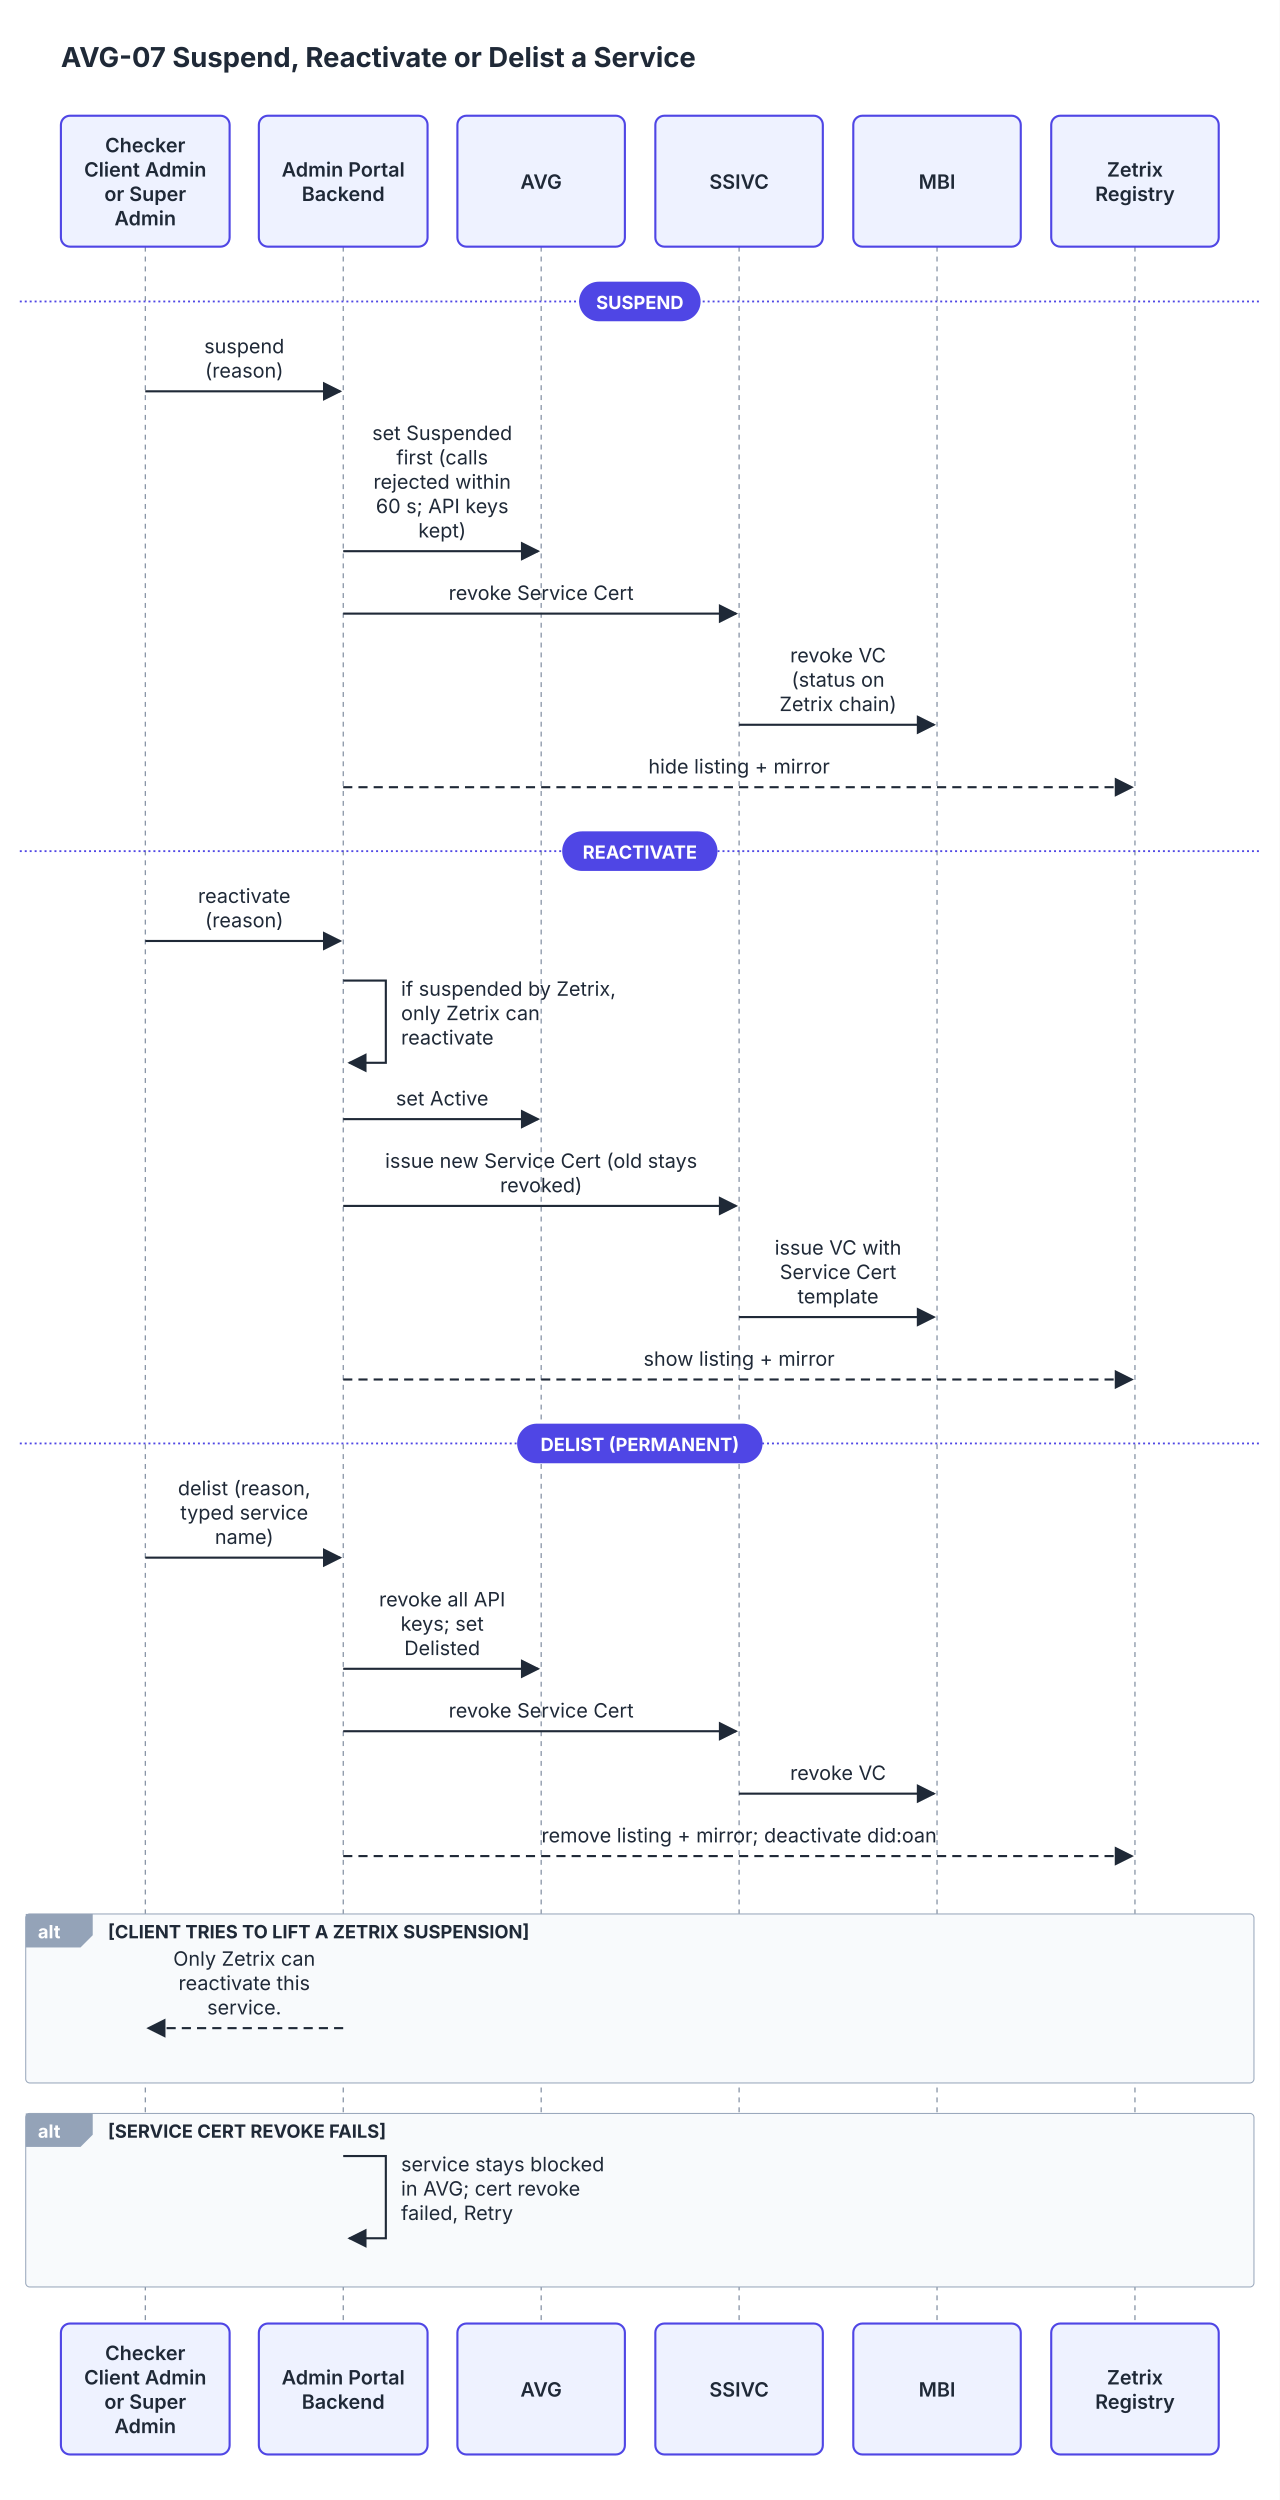
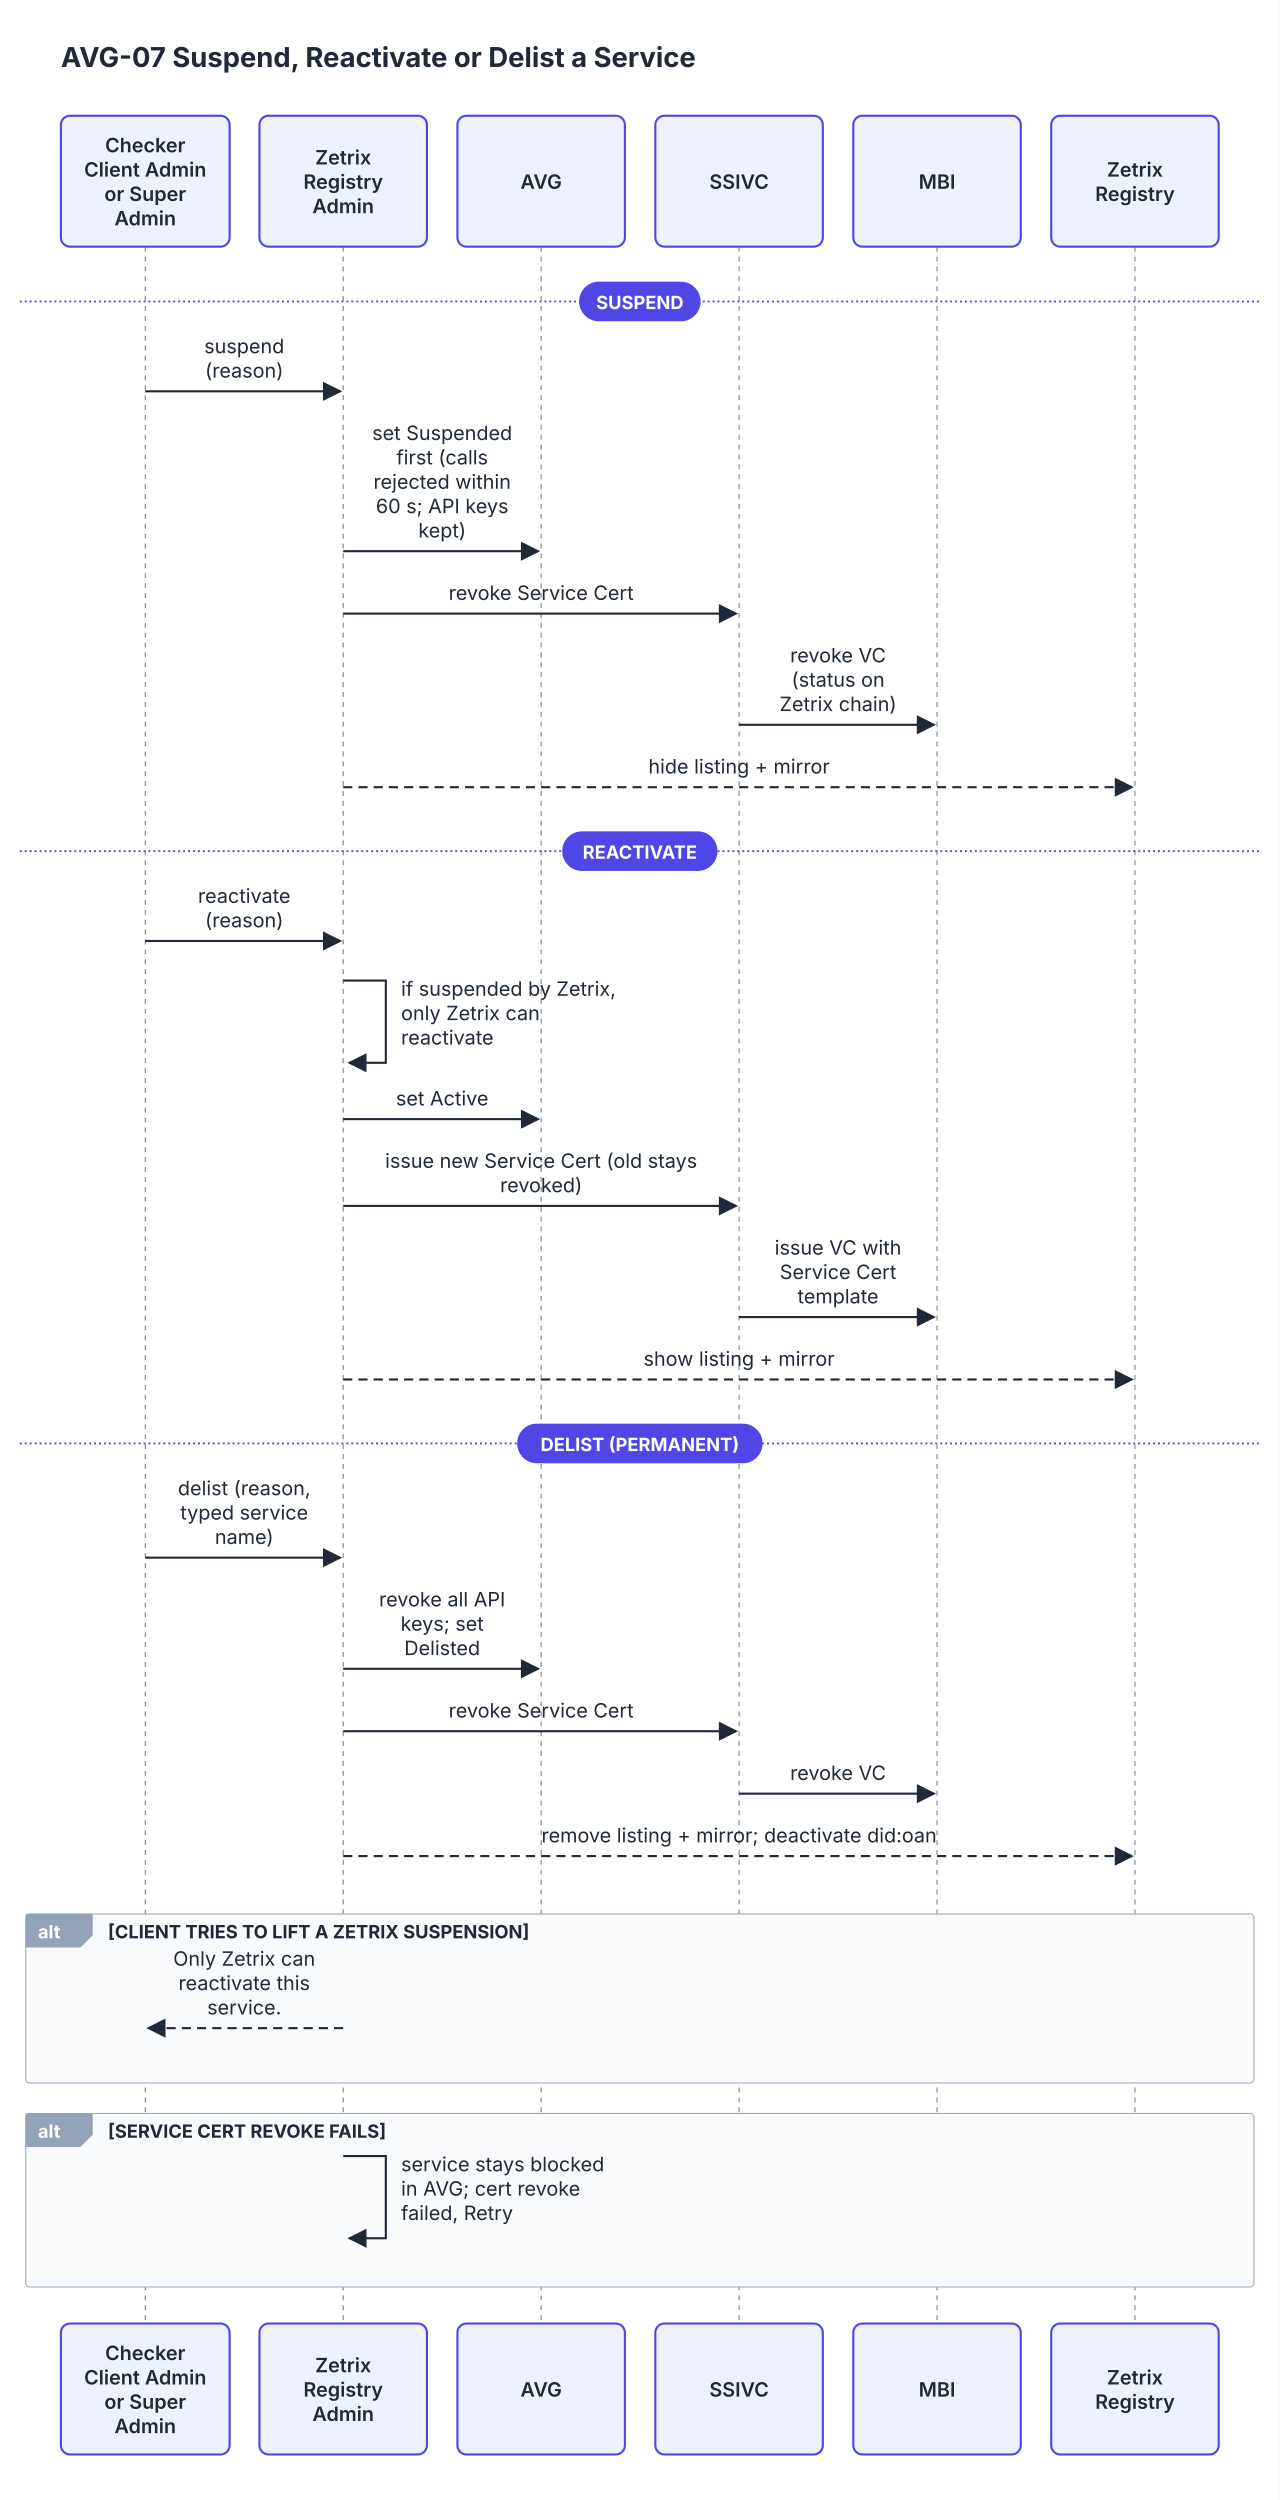
<svg xmlns="http://www.w3.org/2000/svg" width="1293" height="2526" viewBox="0 0 1293 2526" font-family="Inter, Segoe UI, Helvetica, Arial, sans-serif">
  <defs>
    <marker id="ah" viewBox="0 0 10 10" refX="9" refY="5" markerWidth="9" markerHeight="9" orient="auto-start-reverse">
      <path d="M0 0 L10 5 L0 10 z" fill="#1f2937" />
    </marker>
  </defs>
  <rect width="100%" height="100%" fill="#ffffff" />
  <line x1="146.769" y1="249.231" x2="146.769" y2="2347.692" stroke="#64748b" stroke-width="1" stroke-dasharray="5 5" />
  <line x1="346.769" y1="249.231" x2="346.769" y2="2347.692" stroke="#64748b" stroke-width="1" stroke-dasharray="5 5" />
  <line x1="546.769" y1="249.231" x2="546.769" y2="2347.692" stroke="#64748b" stroke-width="1" stroke-dasharray="5 5" />
  <line x1="746.769" y1="249.231" x2="746.769" y2="2347.692" stroke="#64748b" stroke-width="1" stroke-dasharray="5 5" />
  <line x1="946.769" y1="249.231" x2="946.769" y2="2347.692" stroke="#64748b" stroke-width="1" stroke-dasharray="5 5" />
  <line x1="1146.769" y1="249.231" x2="1146.769" y2="2347.692" stroke="#64748b" stroke-width="1" stroke-dasharray="5 5" />
  <rect x="26" y="2135.385" width="1241" height="175.385" rx="4" fill="#f8fafc" stroke="#94a3b8" stroke-width="1" />
  <rect x="26" y="1933.846" width="1241" height="170.769" rx="4" fill="#f8fafc" stroke="#94a3b8" stroke-width="1" />
  <line x1="20" y1="304.615" x2="1273" y2="304.615" stroke="#4f46e5" stroke-width="1.85" stroke-dasharray="2 3" />
  <rect x="585.115" y="284.615" width="122.769" height="40" rx="20" fill="#4f46e5" />
  <text x="646.5" y="312.308" font-size="18.462" font-weight="700" text-anchor="middle" fill="#ffffff">SUSPEND</text>
  <text x="246.769" y="356.923" font-size="20" text-anchor="middle" fill="#1f2937">suspend</text>
  <text x="246.769" y="381.538" font-size="20" text-anchor="middle" fill="#1f2937">(reason)</text>
  <line x1="146.769" y1="395.385" x2="343.769" y2="395.385" stroke="#1f2937" stroke-width="2.15" marker-end="url(#ah)" />
  <text x="446.769" y="444.615" font-size="20" text-anchor="middle" fill="#1f2937">set Suspended</text>
  <text x="446.769" y="469.231" font-size="20" text-anchor="middle" fill="#1f2937">first (calls</text>
  <text x="446.769" y="493.846" font-size="20" text-anchor="middle" fill="#1f2937">rejected within</text>
  <text x="446.769" y="518.462" font-size="20" text-anchor="middle" fill="#1f2937">60 s; API keys</text>
  <text x="446.769" y="543.077" font-size="20" text-anchor="middle" fill="#1f2937">kept)</text>
  <line x1="346.769" y1="556.923" x2="543.769" y2="556.923" stroke="#1f2937" stroke-width="2.15" marker-end="url(#ah)" />
  <text x="546.769" y="606.154" font-size="20" text-anchor="middle" fill="#1f2937">revoke Service Cert</text>
  <line x1="346.769" y1="620" x2="743.769" y2="620" stroke="#1f2937" stroke-width="2.15" marker-end="url(#ah)" />
  <text x="846.769" y="669.231" font-size="20" text-anchor="middle" fill="#1f2937">revoke VC</text>
  <text x="846.769" y="693.846" font-size="20" text-anchor="middle" fill="#1f2937">(status on</text>
  <text x="846.769" y="718.462" font-size="20" text-anchor="middle" fill="#1f2937">Zetrix chain)</text>
  <line x1="746.769" y1="732.308" x2="943.769" y2="732.308" stroke="#1f2937" stroke-width="2.15" marker-end="url(#ah)" />
  <text x="746.769" y="781.538" font-size="20" text-anchor="middle" fill="#1f2937">hide listing + mirror</text>
  <line x1="346.769" y1="795.385" x2="1143.769" y2="795.385" stroke="#1f2937" stroke-width="2.15" stroke-dasharray="9.231 6.154" marker-end="url(#ah)" />
  <line x1="20" y1="860" x2="1273" y2="860" stroke="#4f46e5" stroke-width="1.85" stroke-dasharray="2 3" />
  <rect x="568.038" y="840" width="156.923" height="40" rx="20" fill="#4f46e5" />
  <text x="646.5" y="867.692" font-size="18.462" font-weight="700" text-anchor="middle" fill="#ffffff">REACTIVATE</text>
  <text x="246.769" y="912.308" font-size="20" text-anchor="middle" fill="#1f2937">reactivate</text>
  <text x="246.769" y="936.923" font-size="20" text-anchor="middle" fill="#1f2937">(reason)</text>
  <line x1="146.769" y1="950.769" x2="343.769" y2="950.769" stroke="#1f2937" stroke-width="2.15" marker-end="url(#ah)" />
  <text x="405.231" y="1006.154" font-size="20" fill="#1f2937">if suspended by Zetrix,</text>
  <text x="405.231" y="1030.769" font-size="20" fill="#1f2937">only Zetrix can</text>
  <text x="405.231" y="1055.385" font-size="20" fill="#1f2937">reactivate</text>
  <path d="M346.769 990.769 h43.077 v83.077 h-36.923" fill="none" stroke="#1f2937" stroke-width="2.15" marker-end="url(#ah)" />
  <text x="446.769" y="1116.923" font-size="20" text-anchor="middle" fill="#1f2937">set Active</text>
  <line x1="346.769" y1="1130.769" x2="543.769" y2="1130.769" stroke="#1f2937" stroke-width="2.15" marker-end="url(#ah)" />
  <text x="546.769" y="1180" font-size="20" text-anchor="middle" fill="#1f2937">issue new Service Cert (old stays</text>
  <text x="546.769" y="1204.615" font-size="20" text-anchor="middle" fill="#1f2937">revoked)</text>
  <line x1="346.769" y1="1218.462" x2="743.769" y2="1218.462" stroke="#1f2937" stroke-width="2.15" marker-end="url(#ah)" />
  <text x="846.769" y="1267.692" font-size="20" text-anchor="middle" fill="#1f2937">issue VC with</text>
  <text x="846.769" y="1292.308" font-size="20" text-anchor="middle" fill="#1f2937">Service Cert</text>
  <text x="846.769" y="1316.923" font-size="20" text-anchor="middle" fill="#1f2937">template</text>
  <line x1="746.769" y1="1330.769" x2="943.769" y2="1330.769" stroke="#1f2937" stroke-width="2.15" marker-end="url(#ah)" />
  <text x="746.769" y="1380" font-size="20" text-anchor="middle" fill="#1f2937">show listing + mirror</text>
  <line x1="346.769" y1="1393.846" x2="1143.769" y2="1393.846" stroke="#1f2937" stroke-width="2.15" stroke-dasharray="9.231 6.154" marker-end="url(#ah)" />
  <line x1="20" y1="1458.462" x2="1273" y2="1458.462" stroke="#4f46e5" stroke-width="1.85" stroke-dasharray="2 3" />
  <rect x="522.5" y="1438.462" width="248" height="40" rx="20" fill="#4f46e5" />
  <text x="646.5" y="1466.154" font-size="18.462" font-weight="700" text-anchor="middle" fill="#ffffff">DELIST (PERMANENT)</text>
  <text x="246.769" y="1510.769" font-size="20" text-anchor="middle" fill="#1f2937">delist (reason,</text>
  <text x="246.769" y="1535.385" font-size="20" text-anchor="middle" fill="#1f2937">typed service</text>
  <text x="246.769" y="1560" font-size="20" text-anchor="middle" fill="#1f2937">name)</text>
  <line x1="146.769" y1="1573.846" x2="343.769" y2="1573.846" stroke="#1f2937" stroke-width="2.15" marker-end="url(#ah)" />
  <text x="446.769" y="1623.077" font-size="20" text-anchor="middle" fill="#1f2937">revoke all API</text>
  <text x="446.769" y="1647.692" font-size="20" text-anchor="middle" fill="#1f2937">keys; set</text>
  <text x="446.769" y="1672.308" font-size="20" text-anchor="middle" fill="#1f2937">Delisted</text>
  <line x1="346.769" y1="1686.154" x2="543.769" y2="1686.154" stroke="#1f2937" stroke-width="2.15" marker-end="url(#ah)" />
  <text x="546.769" y="1735.385" font-size="20" text-anchor="middle" fill="#1f2937">revoke Service Cert</text>
  <line x1="346.769" y1="1749.231" x2="743.769" y2="1749.231" stroke="#1f2937" stroke-width="2.15" marker-end="url(#ah)" />
  <text x="846.769" y="1798.462" font-size="20" text-anchor="middle" fill="#1f2937">revoke VC</text>
  <line x1="746.769" y1="1812.308" x2="943.769" y2="1812.308" stroke="#1f2937" stroke-width="2.15" marker-end="url(#ah)" />
  <text x="746.769" y="1861.538" font-size="20" text-anchor="middle" fill="#1f2937">remove listing + mirror; deactivate did:oan</text>
  <line x1="346.769" y1="1875.385" x2="1143.769" y2="1875.385" stroke="#1f2937" stroke-width="2.15" stroke-dasharray="9.231 6.154" marker-end="url(#ah)" />
  <text x="246.769" y="1986.154" font-size="20" text-anchor="middle" fill="#1f2937">Only Zetrix can</text>
  <text x="246.769" y="2010.769" font-size="20" text-anchor="middle" fill="#1f2937">reactivate this</text>
  <text x="246.769" y="2035.385" font-size="20" text-anchor="middle" fill="#1f2937">service.</text>
  <line x1="346.769" y1="2049.231" x2="149.769" y2="2049.231" stroke="#1f2937" stroke-width="2.15" stroke-dasharray="9.231 6.154" marker-end="url(#ah)" />
  <path d="M26 1933.846 h67.692 v21.538 l-12.308 12.308 h-55.385 z" fill="#94a3b8" />
  <text x="38.308" y="1958.462" font-size="18.462" font-weight="700" fill="#ffffff">alt</text>
  <text x="109.077" y="1958.462" font-size="18.462" font-weight="700" fill="#1f2937">[CLIENT TRIES TO LIFT A ZETRIX SUSPENSION]</text>
  <text x="405.231" y="2193.846" font-size="20" fill="#1f2937">service stays blocked</text>
  <text x="405.231" y="2218.462" font-size="20" fill="#1f2937">in AVG; cert revoke</text>
  <text x="405.231" y="2243.077" font-size="20" fill="#1f2937">failed, Retry</text>
  <path d="M346.769 2178.462 h43.077 v83.077 h-36.923" fill="none" stroke="#1f2937" stroke-width="2.15" marker-end="url(#ah)" />
  <path d="M26 2135.385 h67.692 v21.538 l-12.308 12.308 h-55.385 z" fill="#94a3b8" />
  <text x="38.308" y="2160" font-size="18.462" font-weight="700" fill="#ffffff">alt</text>
  <text x="109.077" y="2160" font-size="18.462" font-weight="700" fill="#1f2937">[SERVICE CERT REVOKE FAILS]</text>
  <text x="61.538" y="67.692" font-size="27.692" font-weight="700" fill="#1f2937">AVG-07 Suspend, Reactivate or Delist a Service</text>
  <rect x="61.538" y="116.923" width="170.462" height="132.308" rx="9.231" fill="#eef2ff" stroke="#4f46e5" stroke-width="2.15" />
  <text x="146.769" y="153.846" font-size="20" font-weight="600" text-anchor="middle" fill="#1f2937">Checker</text>
  <text x="146.769" y="178.462" font-size="20" font-weight="600" text-anchor="middle" fill="#1f2937">Client Admin</text>
  <text x="146.769" y="203.077" font-size="20" font-weight="600" text-anchor="middle" fill="#1f2937">or Super</text>
  <text x="146.769" y="227.692" font-size="20" font-weight="600" text-anchor="middle" fill="#1f2937">Admin</text>
-   <rect x="261.538" y="116.923" width="170.462" height="132.308" rx="9.231" fill="#eef2ff" stroke="#4f46e5" stroke-width="2.15" />
-   <text x="346.769" y="178.462" font-size="20" font-weight="600" text-anchor="middle" fill="#1f2937">Admin Portal</text>
-   <text x="346.769" y="203.077" font-size="20" font-weight="600" text-anchor="middle" fill="#1f2937">Backend</text>
+   <rect x="262.154" y="116.923" width="169.231" height="132.308" rx="9.231" fill="#eef2ff" stroke="#4f46e5" stroke-width="2.15" />
+   <text x="346.769" y="166.154" font-size="20" font-weight="600" text-anchor="middle" fill="#1f2937">Zetrix</text>
+   <text x="346.769" y="190.769" font-size="20" font-weight="600" text-anchor="middle" fill="#1f2937">Registry</text>
+   <text x="346.769" y="215.385" font-size="20" font-weight="600" text-anchor="middle" fill="#1f2937">Admin</text>
  <rect x="462.154" y="116.923" width="169.231" height="132.308" rx="9.231" fill="#eef2ff" stroke="#4f46e5" stroke-width="2.15" />
  <text x="546.769" y="190.769" font-size="20" font-weight="600" text-anchor="middle" fill="#1f2937">AVG</text>
  <rect x="662.154" y="116.923" width="169.231" height="132.308" rx="9.231" fill="#eef2ff" stroke="#4f46e5" stroke-width="2.15" />
  <text x="746.769" y="190.769" font-size="20" font-weight="600" text-anchor="middle" fill="#1f2937">SSIVC</text>
  <rect x="862.154" y="116.923" width="169.231" height="132.308" rx="9.231" fill="#eef2ff" stroke="#4f46e5" stroke-width="2.15" />
  <text x="946.769" y="190.769" font-size="20" font-weight="600" text-anchor="middle" fill="#1f2937">MBI</text>
  <rect x="1062.154" y="116.923" width="169.231" height="132.308" rx="9.231" fill="#eef2ff" stroke="#4f46e5" stroke-width="2.15" />
  <text x="1146.769" y="178.462" font-size="20" font-weight="600" text-anchor="middle" fill="#1f2937">Zetrix</text>
  <text x="1146.769" y="203.077" font-size="20" font-weight="600" text-anchor="middle" fill="#1f2937">Registry</text>
  <rect x="61.538" y="2347.692" width="170.462" height="132.308" rx="9.231" fill="#eef2ff" stroke="#4f46e5" stroke-width="2.15" />
  <text x="146.769" y="2384.615" font-size="20" font-weight="600" text-anchor="middle" fill="#1f2937">Checker</text>
  <text x="146.769" y="2409.231" font-size="20" font-weight="600" text-anchor="middle" fill="#1f2937">Client Admin</text>
  <text x="146.769" y="2433.846" font-size="20" font-weight="600" text-anchor="middle" fill="#1f2937">or Super</text>
  <text x="146.769" y="2458.462" font-size="20" font-weight="600" text-anchor="middle" fill="#1f2937">Admin</text>
-   <rect x="261.538" y="2347.692" width="170.462" height="132.308" rx="9.231" fill="#eef2ff" stroke="#4f46e5" stroke-width="2.15" />
-   <text x="346.769" y="2409.231" font-size="20" font-weight="600" text-anchor="middle" fill="#1f2937">Admin Portal</text>
-   <text x="346.769" y="2433.846" font-size="20" font-weight="600" text-anchor="middle" fill="#1f2937">Backend</text>
+   <rect x="262.154" y="2347.692" width="169.231" height="132.308" rx="9.231" fill="#eef2ff" stroke="#4f46e5" stroke-width="2.15" />
+   <text x="346.769" y="2396.923" font-size="20" font-weight="600" text-anchor="middle" fill="#1f2937">Zetrix</text>
+   <text x="346.769" y="2421.538" font-size="20" font-weight="600" text-anchor="middle" fill="#1f2937">Registry</text>
+   <text x="346.769" y="2446.154" font-size="20" font-weight="600" text-anchor="middle" fill="#1f2937">Admin</text>
  <rect x="462.154" y="2347.692" width="169.231" height="132.308" rx="9.231" fill="#eef2ff" stroke="#4f46e5" stroke-width="2.15" />
  <text x="546.769" y="2421.538" font-size="20" font-weight="600" text-anchor="middle" fill="#1f2937">AVG</text>
  <rect x="662.154" y="2347.692" width="169.231" height="132.308" rx="9.231" fill="#eef2ff" stroke="#4f46e5" stroke-width="2.15" />
  <text x="746.769" y="2421.538" font-size="20" font-weight="600" text-anchor="middle" fill="#1f2937">SSIVC</text>
  <rect x="862.154" y="2347.692" width="169.231" height="132.308" rx="9.231" fill="#eef2ff" stroke="#4f46e5" stroke-width="2.15" />
  <text x="946.769" y="2421.538" font-size="20" font-weight="600" text-anchor="middle" fill="#1f2937">MBI</text>
  <rect x="1062.154" y="2347.692" width="169.231" height="132.308" rx="9.231" fill="#eef2ff" stroke="#4f46e5" stroke-width="2.15" />
  <text x="1146.769" y="2409.231" font-size="20" font-weight="600" text-anchor="middle" fill="#1f2937">Zetrix</text>
  <text x="1146.769" y="2433.846" font-size="20" font-weight="600" text-anchor="middle" fill="#1f2937">Registry</text>
</svg>
